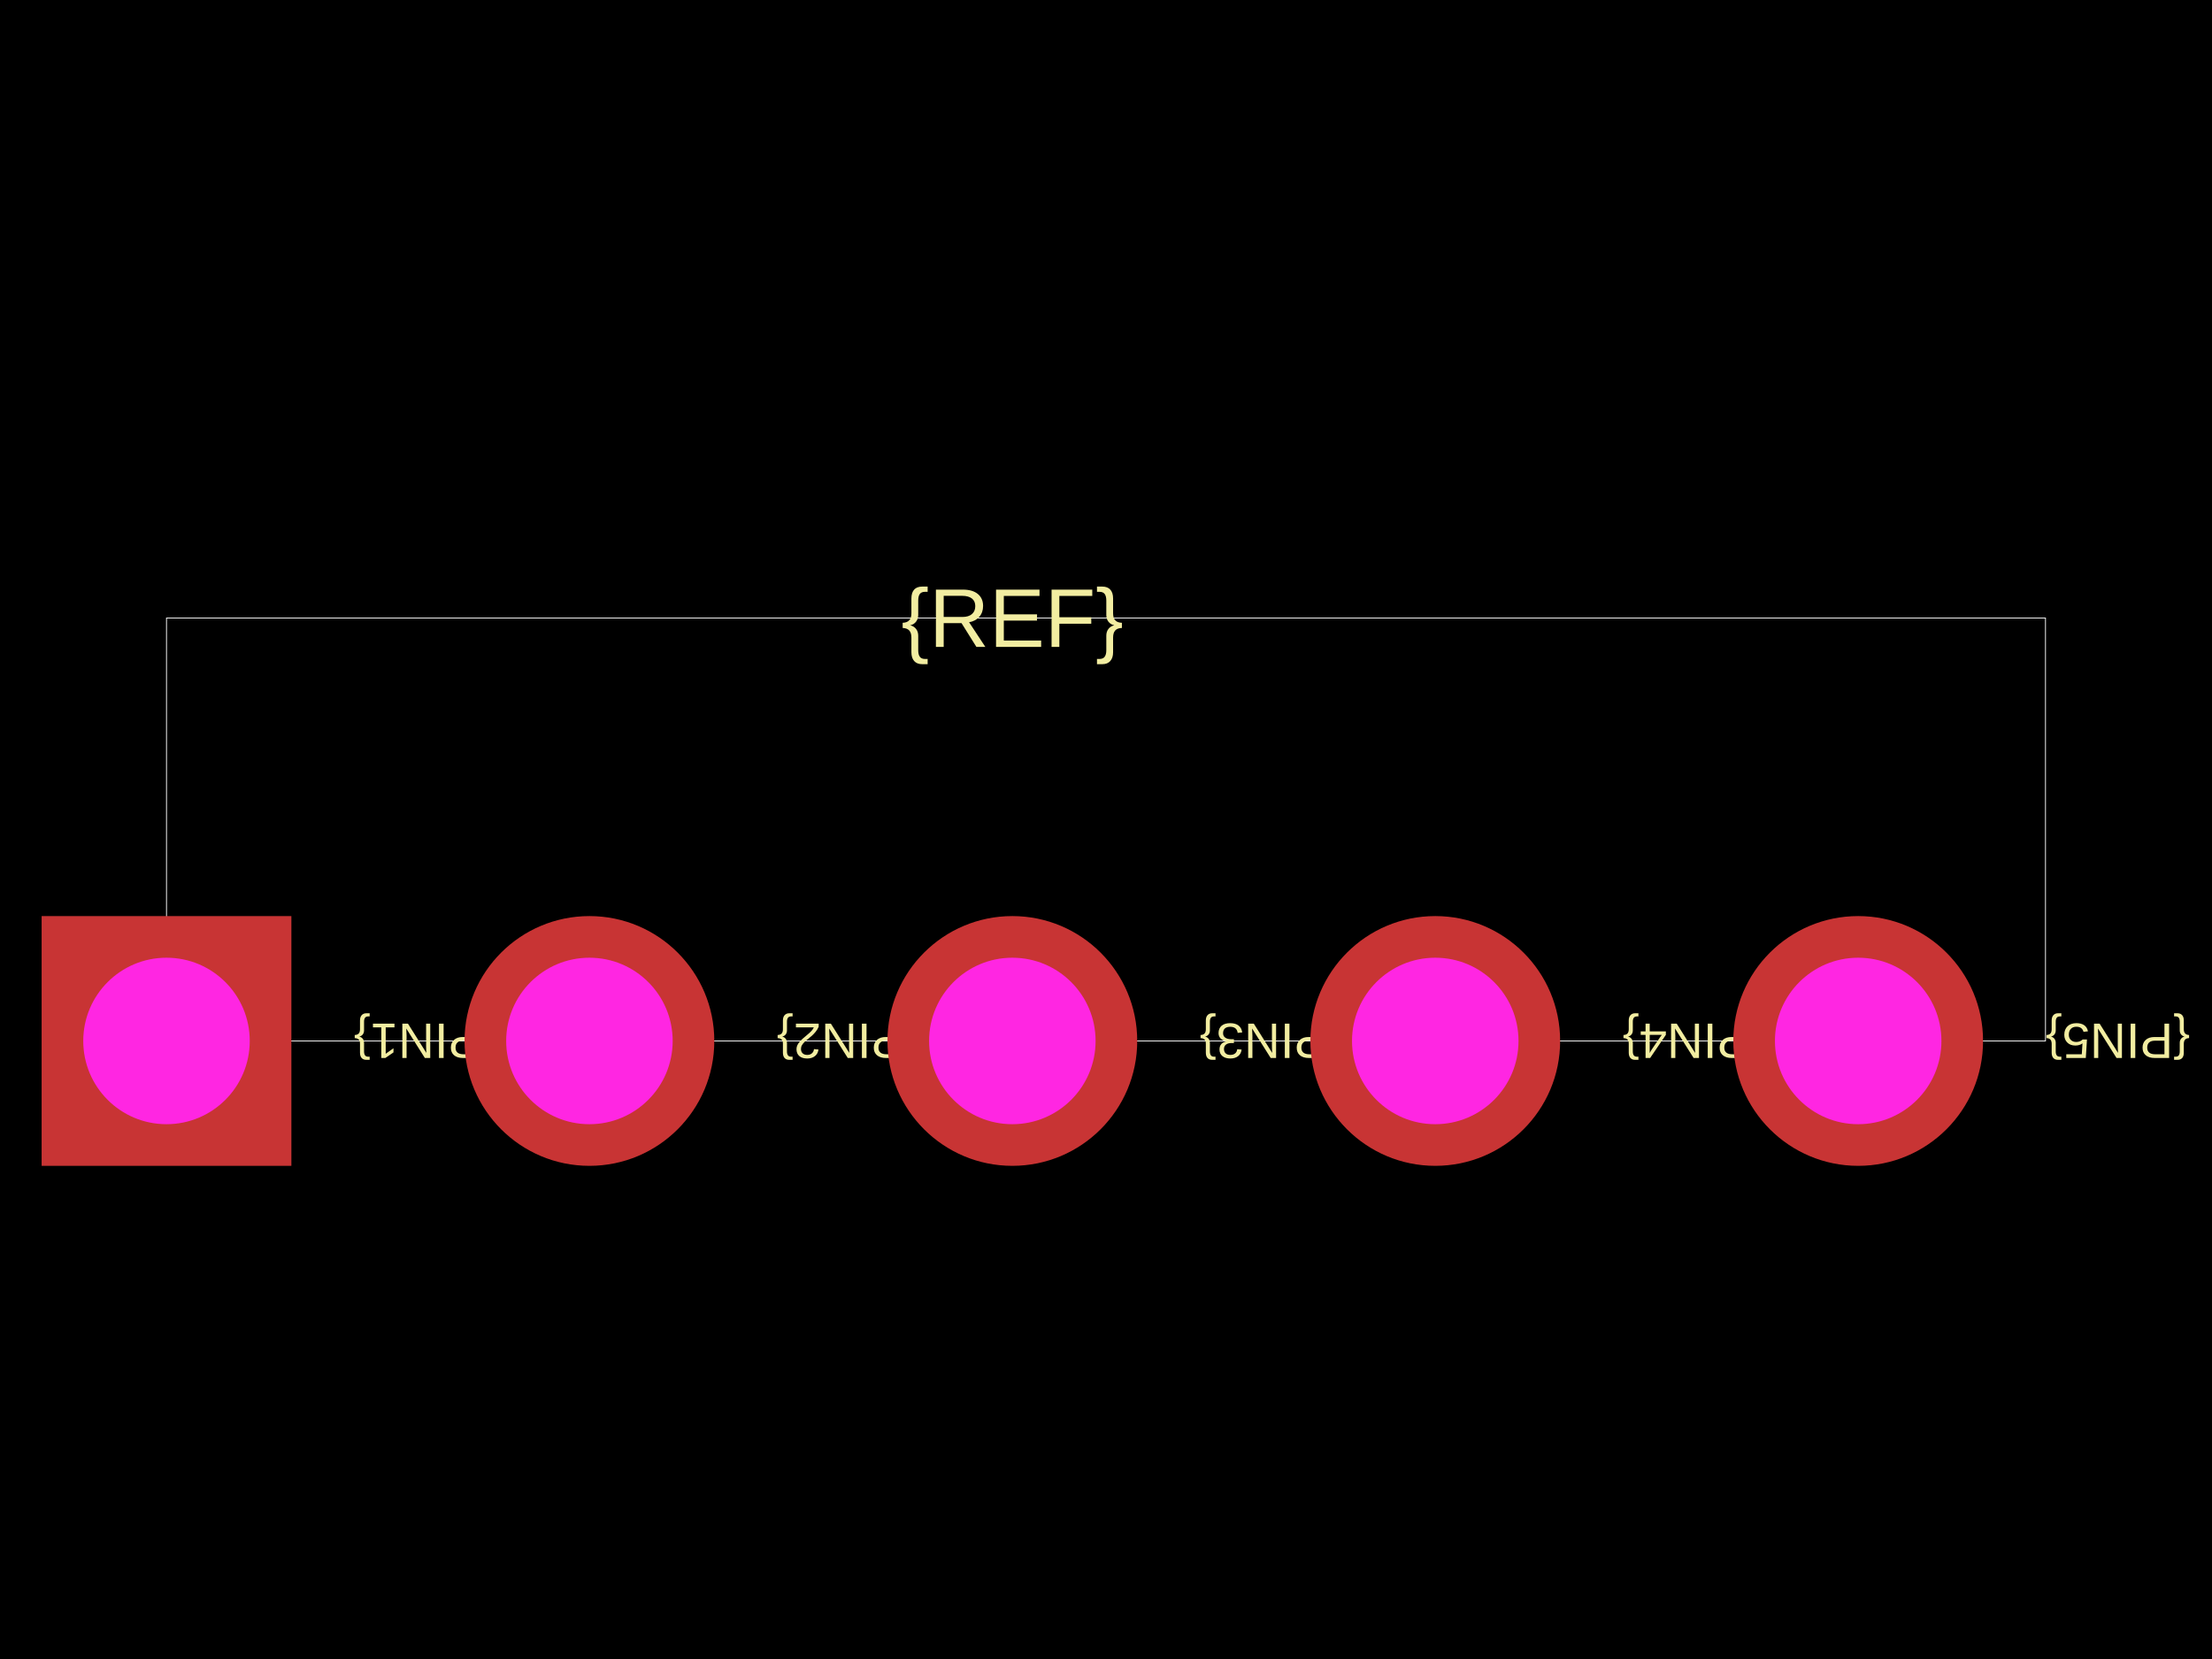
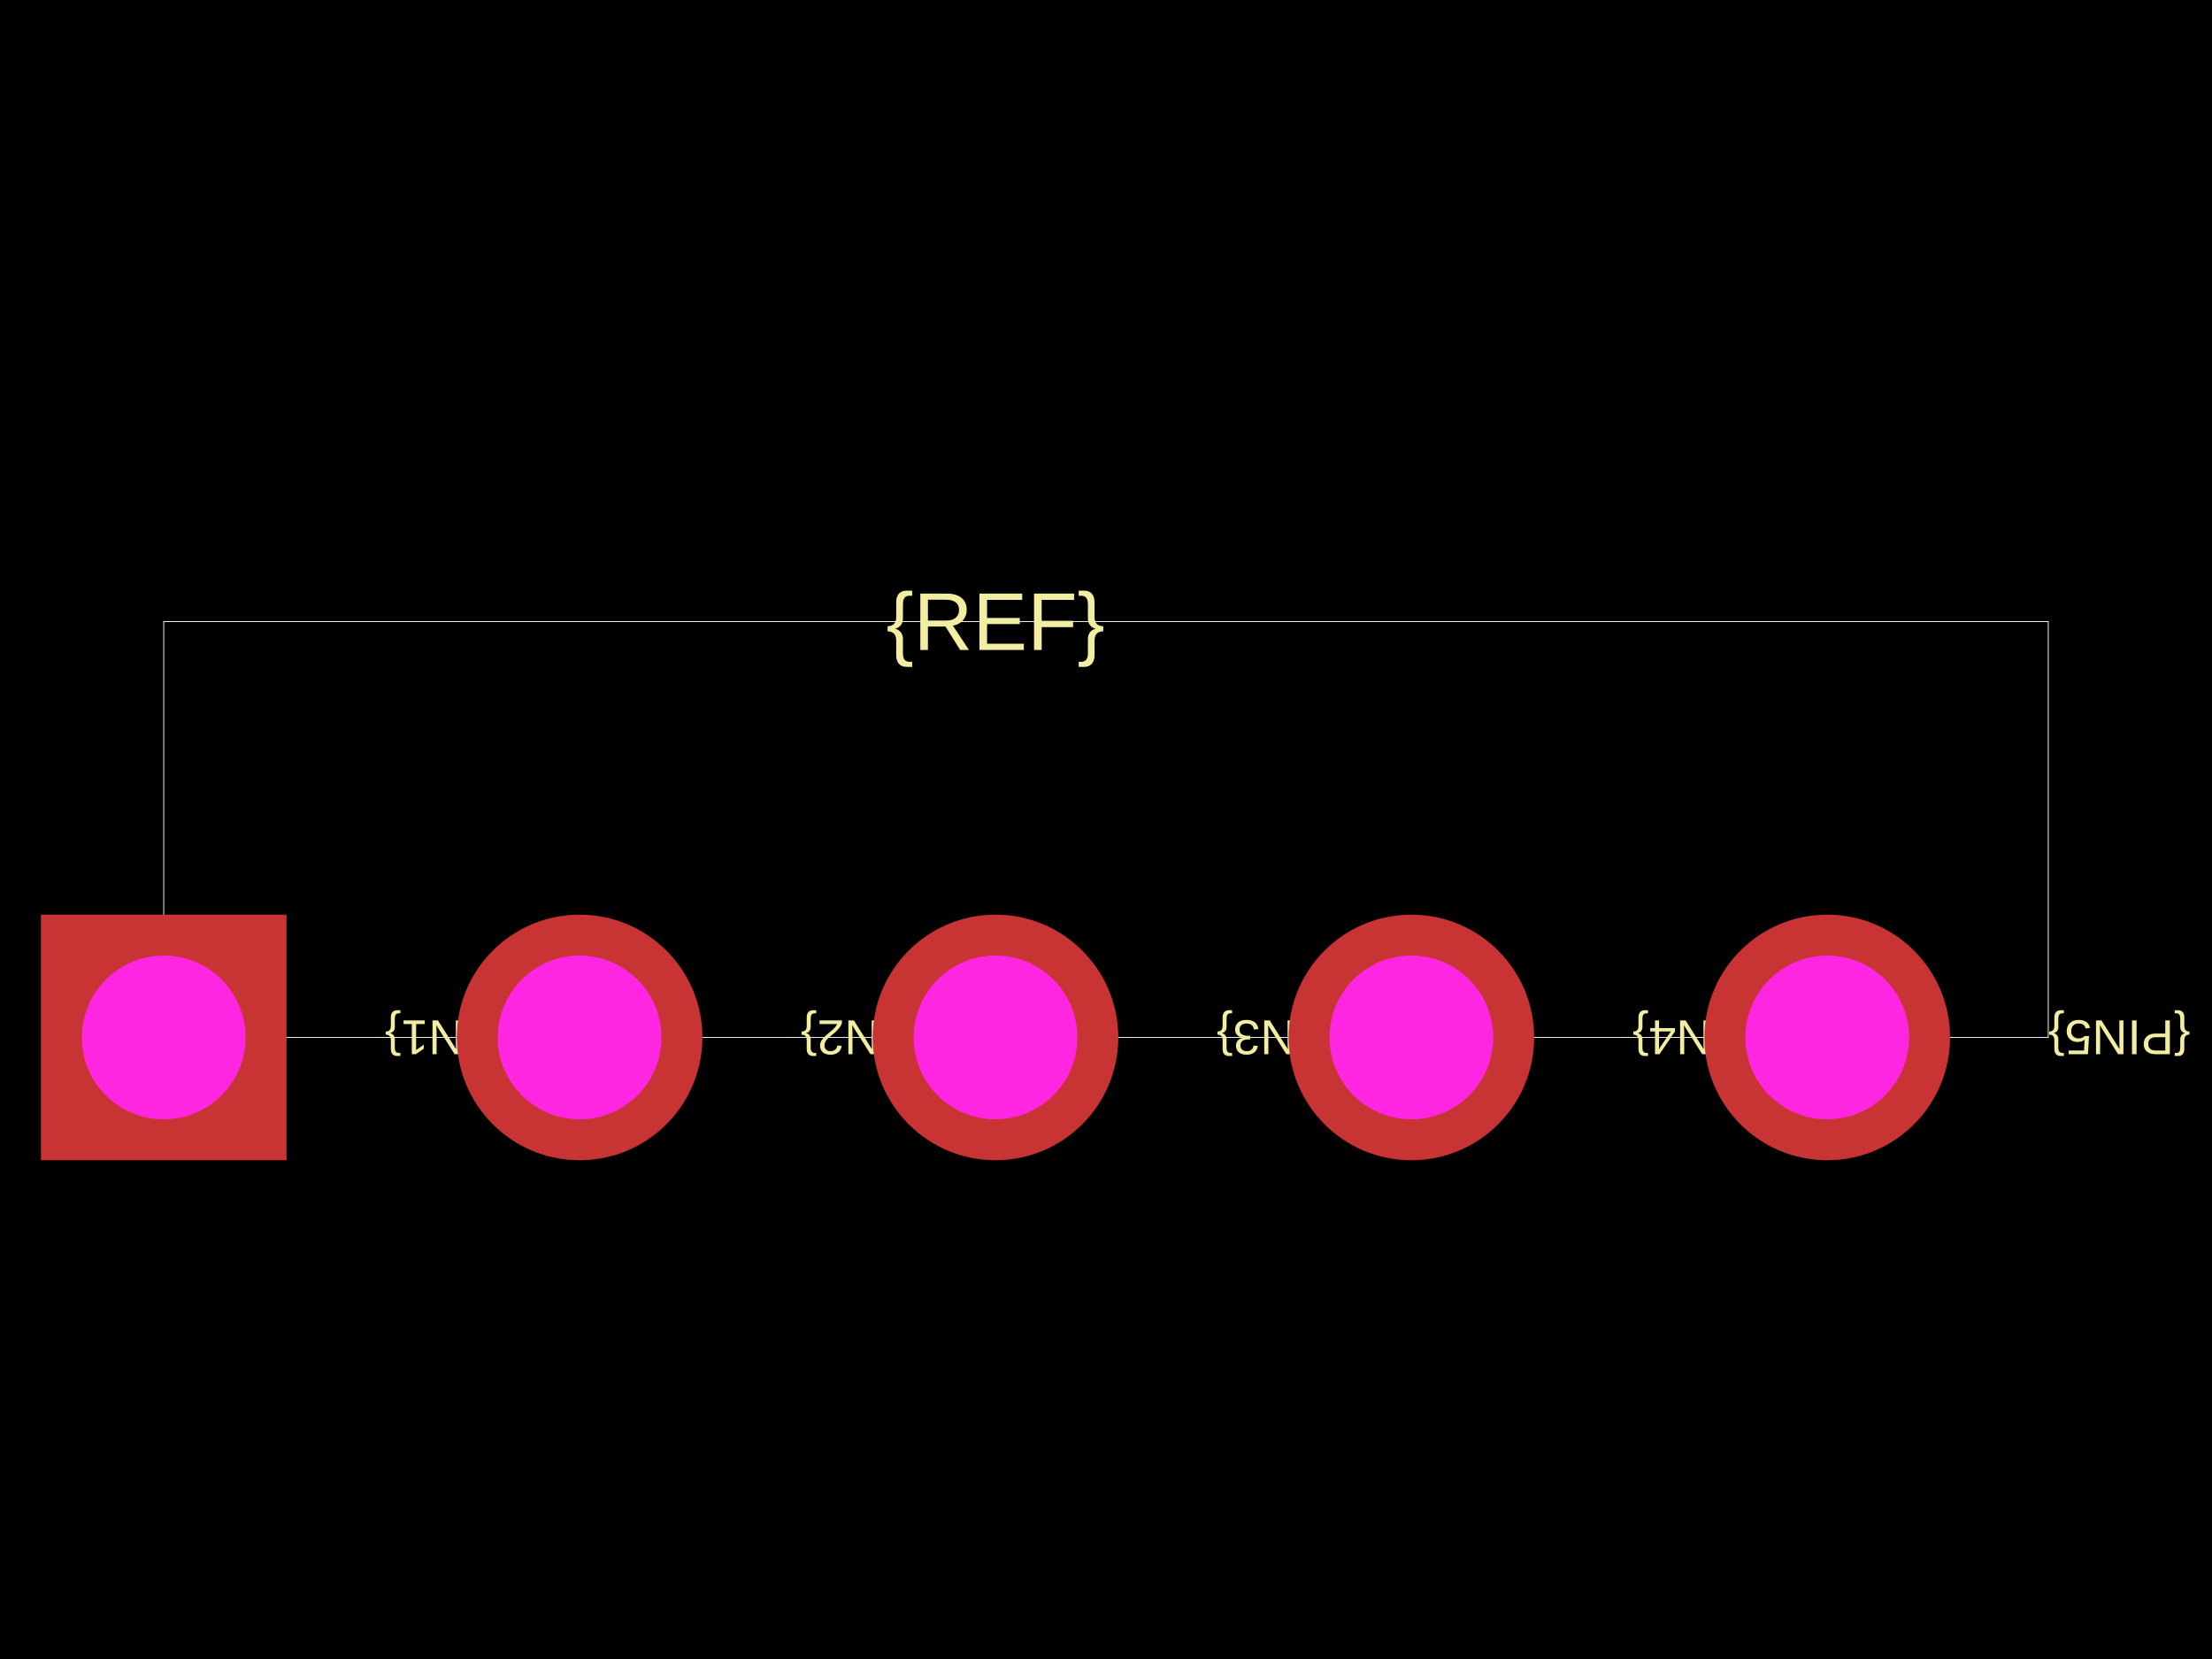
<svg xmlns="http://www.w3.org/2000/svg" width="800" height="600">
  <style />
  <rect class="boundary" x="0" y="0" fill="#000" width="800" height="600" data-type="pcb_background" data-pcb-layer="global" />
-   <rect class="pcb-boundary" fill="none" stroke="#fff" stroke-width="0.3" x="60.218" y="223.523" width="679.563" height="152.954" data-type="pcb_boundary" data-pcb-layer="global" />
-   <text x="0" y="0" dx="0" dy="0" fill="#f2eda1" font-family="Arial, sans-serif" font-size="18.065" text-anchor="end" dominant-baseline="central" transform="matrix(-1,-1.2246467991473532e-16,1.2246467991473532e-16,-1,127.9639,376.4772)" class="pcb-silkscreen-text pcb-silkscreen-top" data-pcb-silkscreen-text-id="silkscreen_text_1" stroke="none" data-type="pcb_silkscreen_text" data-pcb-layer="top">{PIN1}</text>
-   <text x="0" y="0" dx="0" dy="0" fill="#f2eda1" font-family="Arial, sans-serif" font-size="18.065" text-anchor="end" dominant-baseline="central" transform="matrix(-1,-1.2246467991473532e-16,1.2246467991473532e-16,-1,280.9183,376.4772)" class="pcb-silkscreen-text pcb-silkscreen-top" data-pcb-silkscreen-text-id="silkscreen_text_1" stroke="none" data-type="pcb_silkscreen_text" data-pcb-layer="top">{PIN2}</text>
-   <text x="0" y="0" dx="0" dy="0" fill="#f2eda1" font-family="Arial, sans-serif" font-size="18.065" text-anchor="end" dominant-baseline="central" transform="matrix(-1,-1.2246467991473532e-16,1.2246467991473532e-16,-1,433.8728,376.4772)" class="pcb-silkscreen-text pcb-silkscreen-top" data-pcb-silkscreen-text-id="silkscreen_text_1" stroke="none" data-type="pcb_silkscreen_text" data-pcb-layer="top">{PIN3}</text>
-   <text x="0" y="0" dx="0" dy="0" fill="#f2eda1" font-family="Arial, sans-serif" font-size="18.065" text-anchor="end" dominant-baseline="central" transform="matrix(-1,-1.2246467991473532e-16,1.2246467991473532e-16,-1,586.8272,376.4772)" class="pcb-silkscreen-text pcb-silkscreen-top" data-pcb-silkscreen-text-id="silkscreen_text_1" stroke="none" data-type="pcb_silkscreen_text" data-pcb-layer="top">{PIN4}</text>
-   <text x="0" y="0" dx="0" dy="0" fill="#f2eda1" font-family="Arial, sans-serif" font-size="18.065" text-anchor="end" dominant-baseline="central" transform="matrix(-1,-1.2246467991473532e-16,1.2246467991473532e-16,-1,739.7817,376.4772)" class="pcb-silkscreen-text pcb-silkscreen-top" data-pcb-silkscreen-text-id="silkscreen_text_1" stroke="none" data-type="pcb_silkscreen_text" data-pcb-layer="top">{PIN5}</text>
-   <text x="0" y="0" dx="0" dy="0" fill="#f2eda1" font-family="Arial, sans-serif" font-size="30.109" text-anchor="middle" dominant-baseline="central" transform="matrix(1,0,0,1,366.1272,223.5228)" class="pcb-silkscreen-text pcb-silkscreen-top" data-pcb-silkscreen-text-id="silkscreen_text_1" stroke="none" data-type="pcb_silkscreen_text" data-pcb-layer="top">{REF}</text>
+   <rect class="pcb-boundary" fill="none" stroke="#fff" stroke-width="0.3" x="59.215" y="224.796" width="681.569" height="150.407" data-type="pcb_boundary" data-pcb-layer="global" />
+   <text x="0" y="0" dx="0" dy="0" fill="#f2eda1" font-family="Arial, sans-serif" font-size="17.765" text-anchor="end" dominant-baseline="central" transform="matrix(-1,-1.2246467991473532e-16,1.2246467991473532e-16,-1,139.1562,375.2036)" class="pcb-silkscreen-text pcb-silkscreen-top" data-pcb-silkscreen-text-id="silkscreen_text_1" stroke="none" data-type="pcb_silkscreen_text" data-pcb-layer="top">{PIN1}</text>
+   <text x="0" y="0" dx="0" dy="0" fill="#f2eda1" font-family="Arial, sans-serif" font-size="17.765" text-anchor="end" dominant-baseline="central" transform="matrix(-1,-1.2246467991473532e-16,1.2246467991473532e-16,-1,289.5633,375.2036)" class="pcb-silkscreen-text pcb-silkscreen-top" data-pcb-silkscreen-text-id="silkscreen_text_1" stroke="none" data-type="pcb_silkscreen_text" data-pcb-layer="top">{PIN2}</text>
+   <text x="0" y="0" dx="0" dy="0" fill="#f2eda1" font-family="Arial, sans-serif" font-size="17.765" text-anchor="end" dominant-baseline="central" transform="matrix(-1,-1.2246467991473532e-16,1.2246467991473532e-16,-1,439.9704,375.2036)" class="pcb-silkscreen-text pcb-silkscreen-top" data-pcb-silkscreen-text-id="silkscreen_text_1" stroke="none" data-type="pcb_silkscreen_text" data-pcb-layer="top">{PIN3}</text>
+   <text x="0" y="0" dx="0" dy="0" fill="#f2eda1" font-family="Arial, sans-serif" font-size="17.765" text-anchor="end" dominant-baseline="central" transform="matrix(-1,-1.2246467991473532e-16,1.2246467991473532e-16,-1,590.3775,375.2036)" class="pcb-silkscreen-text pcb-silkscreen-top" data-pcb-silkscreen-text-id="silkscreen_text_1" stroke="none" data-type="pcb_silkscreen_text" data-pcb-layer="top">{PIN4}</text>
+   <text x="0" y="0" dx="0" dy="0" fill="#f2eda1" font-family="Arial, sans-serif" font-size="17.765" text-anchor="end" dominant-baseline="central" transform="matrix(-1,-1.2246467991473532e-16,1.2246467991473532e-16,-1,740.7846,375.2036)" class="pcb-silkscreen-text pcb-silkscreen-top" data-pcb-silkscreen-text-id="silkscreen_text_1" stroke="none" data-type="pcb_silkscreen_text" data-pcb-layer="top">{PIN5}</text>
+   <text x="0" y="0" dx="0" dy="0" fill="#f2eda1" font-family="Arial, sans-serif" font-size="29.608" text-anchor="middle" dominant-baseline="central" transform="matrix(1,0,0,1,360.0296,224.7964)" class="pcb-silkscreen-text pcb-silkscreen-top" data-pcb-silkscreen-text-id="silkscreen_text_1" stroke="none" data-type="pcb_silkscreen_text" data-pcb-layer="top">{REF}</text>
  <g data-type="pcb_plated_hole" data-pcb-layer="through">
-     <rect class="pcb-hole-outer-pad" fill="rgb(200, 52, 52)" x="15.055" y="331.314" width="90.327" height="90.327" data-type="pcb_plated_hole" data-pcb-layer="top" />
-     <circle class="pcb-hole-inner" fill="#FF26E2" cx="60.218" cy="376.477" r="30.109" data-type="pcb_plated_hole_drill" data-pcb-layer="drill" />
+     <rect class="pcb-hole-outer-pad" fill="rgb(200, 52, 52)" x="14.804" y="330.792" width="88.823" height="88.823" data-type="pcb_plated_hole" data-pcb-layer="top" />
+     <circle class="pcb-hole-inner" fill="#FF26E2" cx="59.215" cy="375.204" r="29.608" data-type="pcb_plated_hole_drill" data-pcb-layer="drill" />
  </g>
  <g data-type="pcb_plated_hole" data-pcb-layer="through">
-     <circle class="pcb-hole-outer" fill="rgb(200, 52, 52)" cx="213.173" cy="376.477" r="45.164" data-type="pcb_plated_hole" data-pcb-layer="top" />
-     <circle class="pcb-hole-inner" fill="#FF26E2" cx="213.173" cy="376.477" r="30.109" data-type="pcb_plated_hole_drill" data-pcb-layer="drill" />
+     <circle class="pcb-hole-outer" fill="rgb(200, 52, 52)" cx="209.623" cy="375.204" r="44.412" data-type="pcb_plated_hole" data-pcb-layer="top" />
+     <circle class="pcb-hole-inner" fill="#FF26E2" cx="209.623" cy="375.204" r="29.608" data-type="pcb_plated_hole_drill" data-pcb-layer="drill" />
  </g>
  <g data-type="pcb_plated_hole" data-pcb-layer="through">
-     <circle class="pcb-hole-outer" fill="rgb(200, 52, 52)" cx="366.127" cy="376.477" r="45.164" data-type="pcb_plated_hole" data-pcb-layer="top" />
-     <circle class="pcb-hole-inner" fill="#FF26E2" cx="366.127" cy="376.477" r="30.109" data-type="pcb_plated_hole_drill" data-pcb-layer="drill" />
+     <circle class="pcb-hole-outer" fill="rgb(200, 52, 52)" cx="360.03" cy="375.204" r="44.412" data-type="pcb_plated_hole" data-pcb-layer="top" />
+     <circle class="pcb-hole-inner" fill="#FF26E2" cx="360.03" cy="375.204" r="29.608" data-type="pcb_plated_hole_drill" data-pcb-layer="drill" />
  </g>
  <g data-type="pcb_plated_hole" data-pcb-layer="through">
-     <circle class="pcb-hole-outer" fill="rgb(200, 52, 52)" cx="519.082" cy="376.477" r="45.164" data-type="pcb_plated_hole" data-pcb-layer="top" />
-     <circle class="pcb-hole-inner" fill="#FF26E2" cx="519.082" cy="376.477" r="30.109" data-type="pcb_plated_hole_drill" data-pcb-layer="drill" />
+     <circle class="pcb-hole-outer" fill="rgb(200, 52, 52)" cx="510.437" cy="375.204" r="44.412" data-type="pcb_plated_hole" data-pcb-layer="top" />
+     <circle class="pcb-hole-inner" fill="#FF26E2" cx="510.437" cy="375.204" r="29.608" data-type="pcb_plated_hole_drill" data-pcb-layer="drill" />
  </g>
  <g data-type="pcb_plated_hole" data-pcb-layer="through">
-     <circle class="pcb-hole-outer" fill="rgb(200, 52, 52)" cx="672.036" cy="376.477" r="45.164" data-type="pcb_plated_hole" data-pcb-layer="top" />
-     <circle class="pcb-hole-inner" fill="#FF26E2" cx="672.036" cy="376.477" r="30.109" data-type="pcb_plated_hole_drill" data-pcb-layer="drill" />
+     <circle class="pcb-hole-outer" fill="rgb(200, 52, 52)" cx="660.844" cy="375.204" r="44.412" data-type="pcb_plated_hole" data-pcb-layer="top" />
+     <circle class="pcb-hole-inner" fill="#FF26E2" cx="660.844" cy="375.204" r="29.608" data-type="pcb_plated_hole_drill" data-pcb-layer="drill" />
  </g>
</svg>
